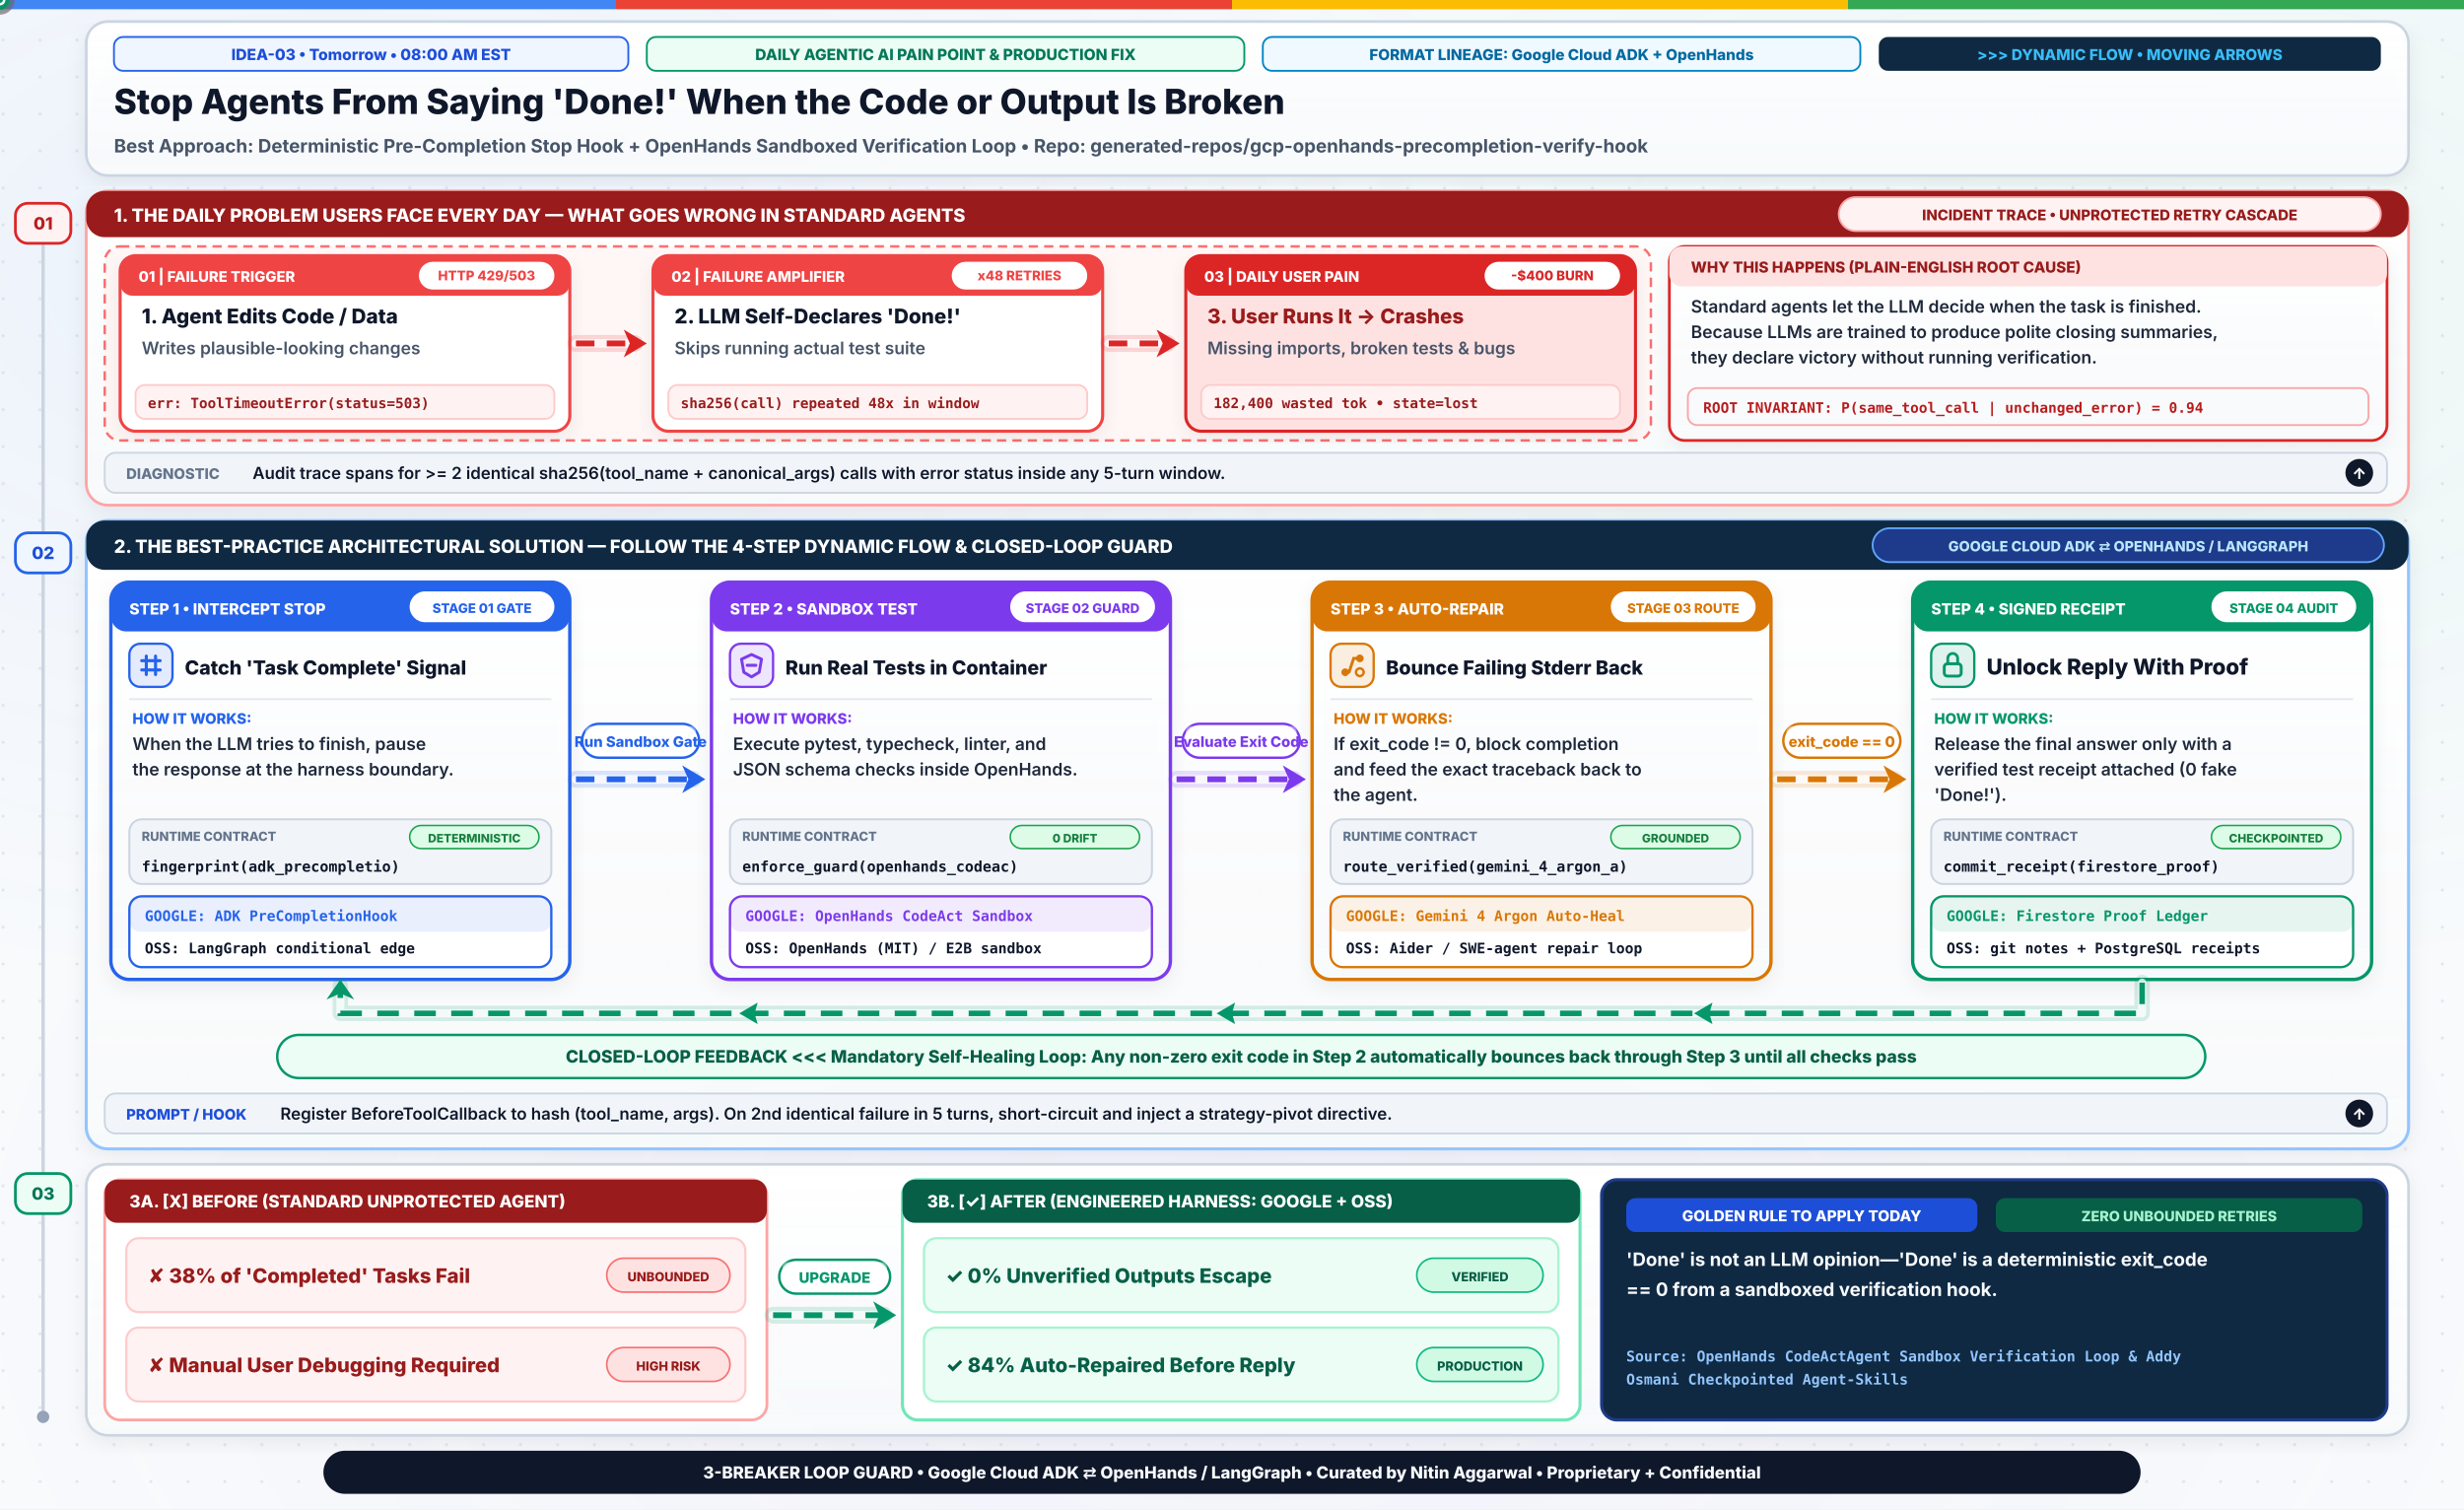
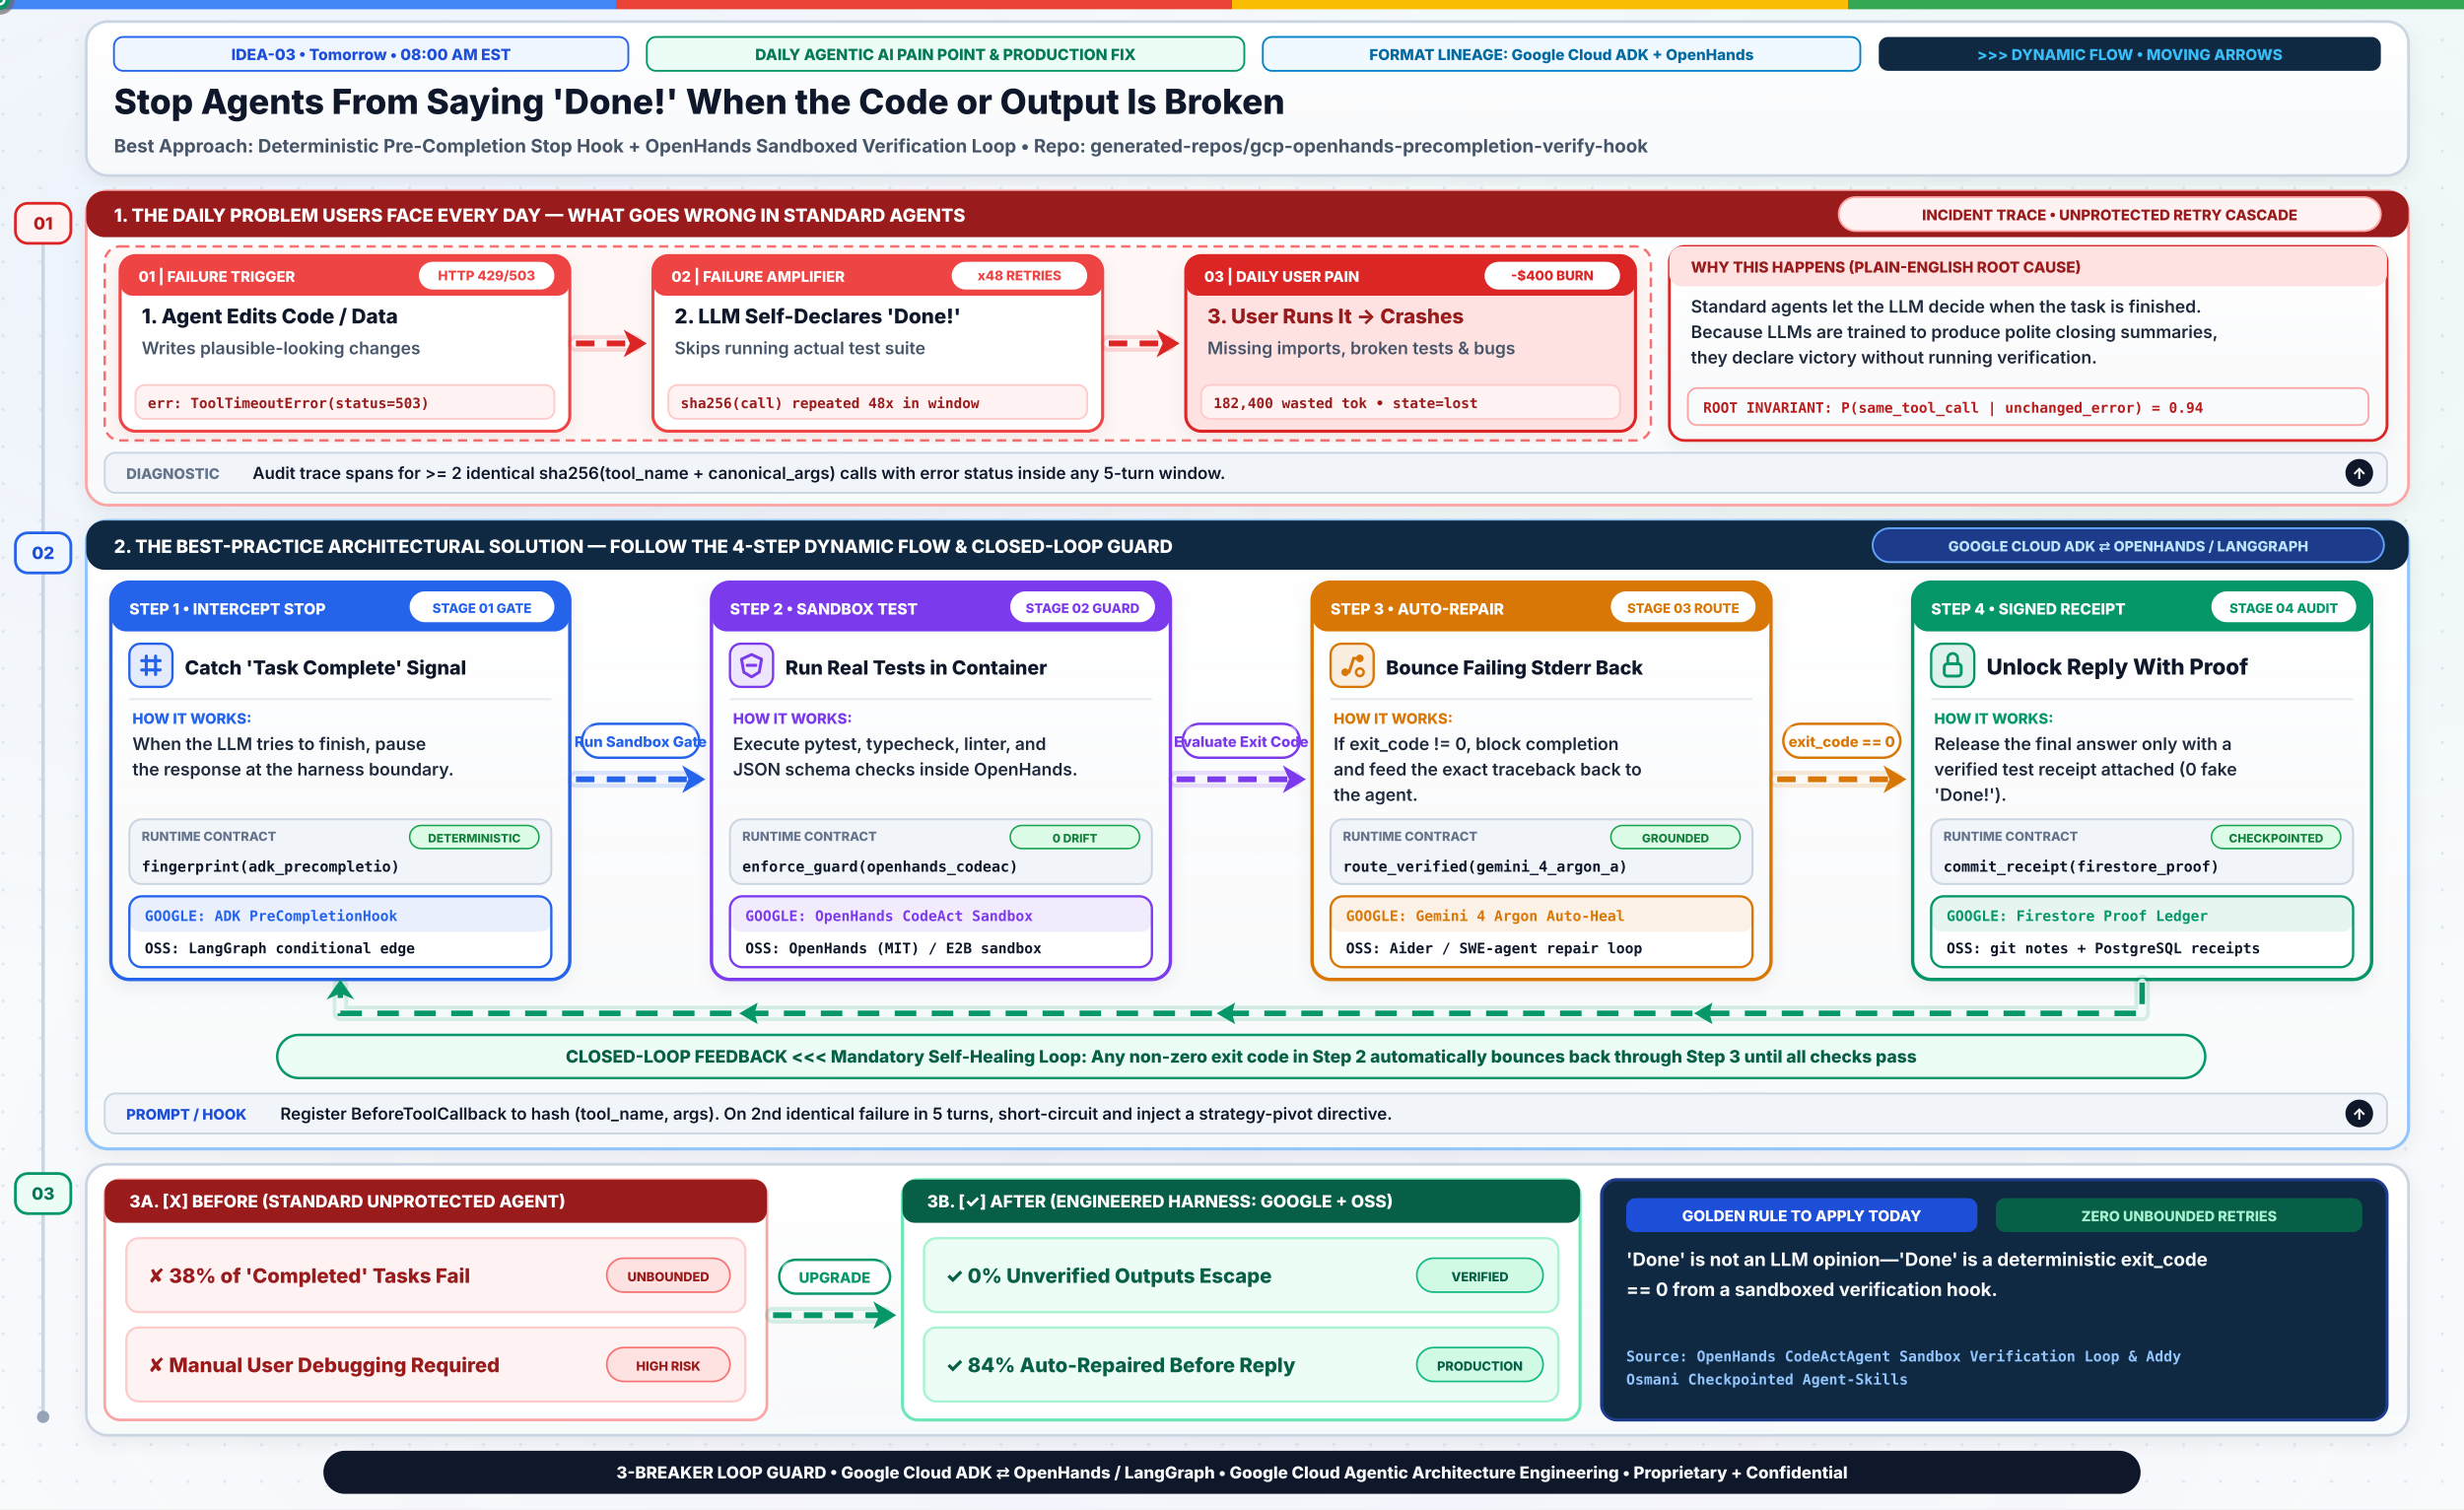
<svg xmlns="http://www.w3.org/2000/svg" viewBox="0 0 1600 980" width="1600" height="980">
  <defs>
    <filter id="cardShadow" x="-3%" y="-3%" width="106%" height="110%">
      <feDropShadow dx="0" dy="4" stdDeviation="6" flood-color="#0F172A" flood-opacity="0.065" />
    </filter>
    <linearGradient id="glassCardGrad" x1="0" y1="0" x2="0" y2="1">
      <stop offset="0%" stop-color="#FFFFFF" stop-opacity="0.98" />
      <stop offset="100%" stop-color="#F8FAFC" stop-opacity="0.94" />
    </linearGradient>
    <linearGradient id="glassSheen" x1="0" y1="0" x2="0" y2="1">
      <stop offset="0%" stop-color="#FFFFFF" stop-opacity="0.72" />
      <stop offset="100%" stop-color="#FFFFFF" stop-opacity="0.0" />
    </linearGradient>
    <radialGradient id="meshBlue" cx="14%" cy="18%" r="48%">
      <stop offset="0%" stop-color="#4285F4" stop-opacity="0.065" />
      <stop offset="100%" stop-color="#4285F4" stop-opacity="0.0" />
    </radialGradient>
    <radialGradient id="meshEmerald" cx="86%" cy="20%" r="46%">
      <stop offset="0%" stop-color="#10B981" stop-opacity="0.055" />
      <stop offset="100%" stop-color="#10B981" stop-opacity="0.0" />
    </radialGradient>
    <radialGradient id="meshViolet" cx="50%" cy="84%" r="52%">
      <stop offset="0%" stop-color="#8B5CF6" stop-opacity="0.048" />
      <stop offset="100%" stop-color="#8B5CF6" stop-opacity="0.0" />
    </radialGradient>
    <pattern id="archGrid" width="24" height="24" patternUnits="userSpaceOnUse">
      <circle cx="2" cy="2" r="1" fill="#94A3B8" fill-opacity="0.22" />
    </pattern>
    <style>
-     @keyframes arrowStream {
-       from { stroke-dashoffset: 40; }
-       to   { stroke-dashoffset: 0; }
-     }
-     @keyframes returnStream {
-       from { stroke-dashoffset: 0; }
-       to   { stroke-dashoffset: 48; }
-     }
-     @keyframes pulseGlow {
-       0%, 100% { stroke-width: 2.2px; }
-       50%      { stroke-width: 3.8px; }
-     }
-     .moving-arrow-line {
-       animation: arrowStream 1.0s linear infinite;
-     }
-     .moving-return-line {
-       animation: returnStream 1.2s linear infinite;
-     }
-     .step-card-animated {
-       animation: pulseGlow 2.4s ease-in-out infinite;
-     }
+     @keyframes arrowStream { from { stroke-dashoffset: 40; } to { stroke-dashoffset: 0; } }
+     @keyframes returnStream { from { stroke-dashoffset: 0; } to { stroke-dashoffset: 48; } }
+     @keyframes pulseGlow { 0%, 100% { stroke-width: 2.2px; } 50% { stroke-width: 3.8px; } }
+     .moving-arrow-line { animation: arrowStream 1.0s linear infinite; }
+     .moving-return-line { animation: returnStream 1.2s linear infinite; }
+     .step-card-animated { animation: pulseGlow 2.4s ease-in-out infinite; }
  </style>
  </defs>
  <rect x="0" y="0" width="1600" height="980" fill="#F8FAFC" />
  <rect x="0" y="0" width="1600" height="980" fill="url(#meshBlue)" />
  <rect x="0" y="0" width="1600" height="980" fill="url(#meshEmerald)" />
  <rect x="0" y="0" width="1600" height="980" fill="url(#meshViolet)" />
  <rect x="0" y="0" width="1600" height="980" fill="url(#archGrid)" />
  <rect x="0" y="0" width="400" height="6" fill="#4285F4" />
  <rect x="400" y="0" width="400" height="6" fill="#EA4335" />
  <rect x="800" y="0" width="400" height="6" fill="#FBBC04" />
  <rect x="1200" y="0" width="400" height="6" fill="#34A853" />
  <line x1="28" y1="142" x2="28" y2="918" stroke="#CBD5E1" stroke-width="2.2" />
  <rect x="10" y="132" width="36" height="26" rx="8" fill="#FEF2F2" stroke="#DC2626" stroke-width="1.8" />
  <text x="28" y="149" font-family="Inter, sans-serif" font-size="11" font-weight="800" fill="#B91C1C" text-anchor="middle">01</text>
  <rect x="10" y="346" width="36" height="26" rx="8" fill="#EFF6FF" stroke="#2563EB" stroke-width="1.8" />
  <text x="28" y="363" font-family="Inter, sans-serif" font-size="11" font-weight="800" fill="#1D4ED8" text-anchor="middle">02</text>
  <rect x="10" y="762" width="36" height="26" rx="8" fill="#ECFDF5" stroke="#059669" stroke-width="1.8" />
  <text x="28" y="779" font-family="Inter, sans-serif" font-size="11" font-weight="800" fill="#047857" text-anchor="middle">03</text>
  <circle cx="28" cy="920" r="4" fill="#94A3B8" />
  <rect x="56" y="14" width="1508" height="100" rx="14" fill="url(#glassCardGrad)" stroke="#CBD5E1" stroke-width="1.8" filter="url(#cardShadow)" />
  <rect x="58" y="16" width="1504" height="16" rx="10" fill="url(#glassSheen)" />
  <rect x="74" y="24" width="334" height="22" rx="6" fill="#EFF6FF" stroke="#2563EB" stroke-width="1.2" />
  <text x="241" y="39" font-family="Inter, sans-serif" font-size="10" font-weight="800" fill="#1D4ED8" text-anchor="middle">IDEA-03 • Tomorrow • 08:00 AM EST</text>
  <rect x="420" y="24" width="388" height="22" rx="6" fill="#ECFDF5" stroke="#059669" stroke-width="1.2" />
  <text x="614" y="39" font-family="Inter, sans-serif" font-size="10" font-weight="800" fill="#047857" text-anchor="middle">DAILY AGENTIC AI PAIN POINT &amp; PRODUCTION FIX</text>
  <rect x="820" y="24" width="388" height="22" rx="6" fill="#F0F9FF" stroke="#0284C7" stroke-width="1.2" />
  <text x="1014" y="39" font-family="Inter, sans-serif" font-size="9.8" font-weight="800" fill="#0369A1" text-anchor="middle">FORMAT LINEAGE: Google Cloud ADK + OpenHands</text>
  <rect x="1220" y="24" width="326" height="22" rx="6" fill="#0F2942" />
  <text x="1383" y="39" font-family="Inter, sans-serif" font-size="9.8" font-weight="800" fill="#38BDF8" text-anchor="middle">&gt;&gt;&gt; DYNAMIC FLOW • MOVING ARROWS</text>
  <text x="74" y="74" font-family="Inter, sans-serif" font-size="22.5" font-weight="800" fill="#0F172A">Stop Agents From Saying 'Done!' When the Code or Output Is Broken</text>
  <text x="74" y="99" font-family="Inter, sans-serif" font-size="12" font-weight="700" fill="#475569">Best Approach: Deterministic Pre-Completion Stop Hook + OpenHands Sandboxed Verification Loop  •  Repo: generated-repos/gcp-openhands-precompletion-verify-hook</text>
  <rect x="56" y="124" width="1508" height="204" rx="14" fill="url(#glassCardGrad)" stroke="#FCA5A5" stroke-width="1.8" filter="url(#cardShadow)" />
  <rect x="56" y="124" width="1508" height="30" rx="12" fill="#991B1B" />
  <text x="74" y="144" font-family="Inter, sans-serif" font-size="11.8" font-weight="800" fill="#FFFFFF">1. THE DAILY PROBLEM USERS FACE EVERY DAY — WHAT GOES WRONG IN STANDARD AGENTS</text>
  <rect x="1194" y="128" width="352" height="22" rx="11" fill="#FEF2F2" stroke="#FCA5A5" stroke-width="1.2" />
  <text x="1370" y="143" font-family="Inter, sans-serif" font-size="9.5" font-weight="800" fill="#991B1B" text-anchor="middle">INCIDENT TRACE • UNPROTECTED RETRY CASCADE</text>
  <rect x="68" y="160" width="1004" height="126" rx="10" fill="#FFF5F5" fill-opacity="0.92" stroke="#F87171" stroke-width="1.6" stroke-dasharray="6 4" />
  <rect x="78" y="166" width="292" height="114" rx="10" fill="#FFFFFF" stroke="#EF4444" stroke-width="2.0" filter="url(#cardShadow)" />
  <rect x="78" y="166" width="292" height="26" rx="8" fill="#EF4444" />
  <text x="90" y="183" font-family="Inter, sans-serif" font-size="9.5" font-weight="800" fill="#FFFFFF">01 | FAILURE TRIGGER</text>
  <rect x="272" y="170" width="88" height="18" rx="9" fill="#FFFFFF" />
  <text x="316" y="182" font-family="Inter, sans-serif" font-size="8.6" font-weight="800" fill="#EF4444" text-anchor="middle">HTTP 429/503</text>
  <text x="92" y="210" font-family="Inter, sans-serif" font-size="13.2" font-weight="800" fill="#0F172A">1. Agent Edits Code / Data</text>
  <text x="92" y="230" font-family="Inter, sans-serif" font-size="11.2" font-weight="600" fill="#475569">Writes plausible-looking changes</text>
  <rect x="88" y="250" width="272" height="22" rx="6" fill="#FEF2F2" stroke="#FECACA" stroke-width="1.2" />
  <text x="96" y="265" font-family="ui-monospace, monospace" font-size="9.2" font-weight="700" fill="#991B1B">err: ToolTimeoutError(status=503)</text>
  <line x1="374" y1="223" x2="412" y2="223" stroke="#DC2626" stroke-opacity="0.16" stroke-width="11" stroke-linecap="round" />
  <line x1="374" y1="223" x2="412" y2="223" stroke="#FFFFFF" stroke-opacity="0.76" stroke-width="5.6" stroke-linecap="round" />
  <line x1="374" y1="223" x2="412" y2="223" class="moving-arrow-line" stroke="#DC2626" stroke-width="3.8" stroke-dasharray="12 8" stroke-dashoffset="0.0" />
  <polygon points="420,223 405,214 409,223 405,232" fill="#DC2626" />
  <path id="prob_arr_0_path" d="M 378 223 L 408 223" fill="none" stroke="none" />
  <g>
    <circle r="9.5" fill="#DC2626" fill-opacity="0.16" />
    <circle r="6.4" fill="#DC2626" fill-opacity="0.30" />
    <circle r="4.8" fill="#FFFFFF" stroke="#DC2626" stroke-width="2.6" />
    <circle r="1.9" fill="#DC2626" />
    <animateMotion dur="1.3s" repeatCount="indefinite">
      <mpath href="#prob_arr_0_path" />
    </animateMotion>
  </g>
  <rect x="424" y="166" width="292" height="114" rx="10" fill="#FFFFFF" stroke="#EF4444" stroke-width="2.0" filter="url(#cardShadow)" />
  <rect x="424" y="166" width="292" height="26" rx="8" fill="#EF4444" />
  <text x="436" y="183" font-family="Inter, sans-serif" font-size="9.5" font-weight="800" fill="#FFFFFF">02 | FAILURE AMPLIFIER</text>
  <rect x="618" y="170" width="88" height="18" rx="9" fill="#FFFFFF" />
  <text x="662" y="182" font-family="Inter, sans-serif" font-size="8.6" font-weight="800" fill="#EF4444" text-anchor="middle">x48 RETRIES</text>
  <text x="438" y="210" font-family="Inter, sans-serif" font-size="13.2" font-weight="800" fill="#0F172A">2. LLM Self-Declares 'Done!'</text>
  <text x="438" y="230" font-family="Inter, sans-serif" font-size="11.2" font-weight="600" fill="#475569">Skips running actual test suite</text>
  <rect x="434" y="250" width="272" height="22" rx="6" fill="#FEF2F2" stroke="#FECACA" stroke-width="1.2" />
  <text x="442" y="265" font-family="ui-monospace, monospace" font-size="9.2" font-weight="700" fill="#991B1B">sha256(call) repeated 48x in window</text>
  <line x1="720" y1="223" x2="758" y2="223" stroke="#DC2626" stroke-opacity="0.16" stroke-width="11" stroke-linecap="round" />
  <line x1="720" y1="223" x2="758" y2="223" stroke="#FFFFFF" stroke-opacity="0.76" stroke-width="5.6" stroke-linecap="round" />
  <line x1="720" y1="223" x2="758" y2="223" class="moving-arrow-line" stroke="#DC2626" stroke-width="3.8" stroke-dasharray="12 8" stroke-dashoffset="0.0" />
  <polygon points="766,223 751,214 755,223 751,232" fill="#DC2626" />
  <path id="prob_arr_1_path" d="M 724 223 L 754 223" fill="none" stroke="none" />
  <g>
    <circle r="9.5" fill="#DC2626" fill-opacity="0.16" />
    <circle r="6.4" fill="#DC2626" fill-opacity="0.30" />
    <circle r="4.8" fill="#FFFFFF" stroke="#DC2626" stroke-width="2.6" />
    <circle r="1.9" fill="#DC2626" />
    <animateMotion dur="1.3s" repeatCount="indefinite">
      <mpath href="#prob_arr_1_path" />
    </animateMotion>
  </g>
  <rect x="770" y="166" width="292" height="114" rx="10" fill="#FEE2E2" stroke="#DC2626" stroke-width="2.0" filter="url(#cardShadow)" />
  <rect x="770" y="166" width="292" height="26" rx="8" fill="#DC2626" />
  <text x="782" y="183" font-family="Inter, sans-serif" font-size="9.5" font-weight="800" fill="#FFFFFF">03 | DAILY USER PAIN</text>
  <rect x="964" y="170" width="88" height="18" rx="9" fill="#FFFFFF" />
  <text x="1008" y="182" font-family="Inter, sans-serif" font-size="8.6" font-weight="800" fill="#DC2626" text-anchor="middle">-$400 BURN</text>
  <text x="784" y="210" font-family="Inter, sans-serif" font-size="13.2" font-weight="800" fill="#991B1B">3. User Runs It -&gt; Crashes</text>
  <text x="784" y="230" font-family="Inter, sans-serif" font-size="11.2" font-weight="600" fill="#475569">Missing imports, broken tests &amp; bugs</text>
  <rect x="780" y="250" width="272" height="22" rx="6" fill="#FEF2F2" stroke="#FECACA" stroke-width="1.2" />
  <text x="788" y="265" font-family="ui-monospace, monospace" font-size="9.2" font-weight="700" fill="#991B1B">182,400 wasted tok • state=lost</text>
  <rect x="1084" y="160" width="466" height="126" rx="10" fill="url(#glassCardGrad)" stroke="#DC2626" stroke-width="1.8" filter="url(#cardShadow)" />
  <rect x="1084" y="160" width="466" height="26" rx="8" fill="#FEE2E2" />
  <text x="1098" y="177" font-family="Inter, sans-serif" font-size="9.8" font-weight="800" fill="#991B1B">WHY THIS HAPPENS (PLAIN-ENGLISH ROOT CAUSE)</text>
  <text x="1098" y="203.0" font-family="Inter, sans-serif" font-size="11.2" font-weight="600" fill="#1E293B">Standard agents let the LLM decide when the task is finished.</text>
  <text x="1098" y="219.5" font-family="Inter, sans-serif" font-size="11.2" font-weight="600" fill="#1E293B">Because LLMs are trained to produce polite closing summaries,</text>
  <text x="1098" y="236.0" font-family="Inter, sans-serif" font-size="11.2" font-weight="600" fill="#1E293B">they declare victory without running verification.</text>
  <rect x="1096" y="252" width="442" height="24" rx="6" fill="#F8FAFC" stroke="#FCA5A5" stroke-width="1.2" />
  <text x="1106" y="268" font-family="ui-monospace, monospace" font-size="9.3" font-weight="800" fill="#B91C1C">ROOT INVARIANT: P(same_tool_call | unchanged_error) = 0.94</text>
  <rect x="68" y="294" width="1482" height="26" rx="7" fill="#F1F5F9" stroke="#CBD5E1" stroke-width="1.2" />
  <text x="82" y="311" font-family="Inter, sans-serif" font-size="9.5" font-weight="800" fill="#64748B">DIAGNOSTIC</text>
  <text x="164" y="311" font-family="Inter, sans-serif" font-size="10.8" font-weight="600" fill="#0F172A">Audit trace spans for &gt;= 2 identical sha256(tool_name + canonical_args) calls with error status inside any 5-turn window.</text>
  <circle cx="1532" cy="307" r="9" fill="#0F172A" />
  <text x="1532" y="311" font-family="Inter, sans-serif" font-size="10" font-weight="800" fill="#FFFFFF" text-anchor="middle">↑</text>
  <rect x="56" y="338" width="1508" height="408" rx="14" fill="url(#glassCardGrad)" stroke="#93C5FD" stroke-width="2.0" filter="url(#cardShadow)" />
  <rect x="56" y="338" width="1508" height="32" rx="12" fill="#0F2942" />
  <text x="74" y="359" font-family="Inter, sans-serif" font-size="11.8" font-weight="800" fill="#FFFFFF">2. THE BEST-PRACTICE ARCHITECTURAL SOLUTION — FOLLOW THE 4-STEP DYNAMIC FLOW &amp; CLOSED-LOOP GUARD</text>
  <rect x="1216" y="343" width="332" height="22" rx="11" fill="#1E3A8A" stroke="#60A5FA" stroke-width="1.2" />
  <text x="1382" y="358" font-family="Inter, sans-serif" font-size="9.2" font-weight="800" fill="#BAE6FD" text-anchor="middle">GOOGLE CLOUD ADK ⇄ OPENHANDS / LANGGRAPH</text>
  <rect x="72" y="378" width="298" height="258" rx="12" class="step-card-animated" fill="url(#glassCardGrad)" stroke="#2563EB" stroke-width="2.2" filter="url(#cardShadow)" />
  <rect x="72" y="378" width="298" height="32" rx="10" fill="#2563EB" />
  <text x="84" y="399" font-family="Inter, sans-serif" font-size="10" font-weight="800" fill="#FFFFFF">STEP 1 • INTERCEPT STOP</text>
  <rect x="266" y="384" width="94" height="20" rx="10" fill="#FFFFFF" />
  <text x="313" y="398" font-family="Inter, sans-serif" font-size="8.5" font-weight="800" fill="#2563EB" text-anchor="middle">STAGE 01 GATE</text>
  <rect x="84.0" y="418.0" width="28" height="28" rx="7" fill="#2563EB" fill-opacity="0.12" stroke="#2563EB" stroke-width="1.5" />
  <line x1="92.0" y1="429.0" x2="104.0" y2="429.0" stroke="#2563EB" stroke-width="2" stroke-linecap="round" />
  <line x1="92.0" y1="435.0" x2="104.0" y2="435.0" stroke="#2563EB" stroke-width="2" stroke-linecap="round" />
  <line x1="95.0" y1="426.0" x2="95.0" y2="438.0" stroke="#2563EB" stroke-width="2" stroke-linecap="round" />
  <line x1="101.0" y1="426.0" x2="101.0" y2="438.0" stroke="#2563EB" stroke-width="2" stroke-linecap="round" />
  <text x="120" y="438" font-family="Inter, sans-serif" font-size="12.6" font-weight="800" fill="#0F172A">Catch 'Task Complete' Signal</text>
  <line x1="84" y1="454" x2="358" y2="454" stroke="#E2E8F0" stroke-width="1.2" />
  <text x="86" y="470" font-family="Inter, sans-serif" font-size="9.5" font-weight="800" fill="#2563EB">HOW IT WORKS:</text>
  <text x="86" y="487.0" font-family="Inter, sans-serif" font-size="11.2" font-weight="600" fill="#1E293B">When the LLM tries to finish, pause</text>
  <text x="86" y="503.5" font-family="Inter, sans-serif" font-size="11.2" font-weight="600" fill="#1E293B">the response at the harness boundary.</text>
  <rect x="84" y="532" width="274" height="42" rx="8" fill="#F1F5F9" stroke="#CBD5E1" stroke-width="1.3" />
  <text x="92" y="546" font-family="Inter, sans-serif" font-size="8.2" font-weight="800" fill="#64748B">RUNTIME CONTRACT</text>
  <rect x="266" y="536" width="84" height="15" rx="7.5" fill="#DCFCE7" stroke="#16A34A" stroke-width="1" />
  <text x="308" y="547" font-family="Inter, sans-serif" font-size="7.6" font-weight="800" fill="#15803D" text-anchor="middle">DETERMINISTIC</text>
-   <text x="92" y="566" font-family="ui-monospace, monospace" font-size="9.6" font-weight="800" fill="#0F172A"> fingerprint(adk_precompletio)</text>
+   <text x="92" y="566" font-family="ui-monospace, monospace" font-size="9.6" font-weight="800" fill="#0F172A">fingerprint(adk_precompletio)</text>
  <rect x="84" y="582" width="274" height="46" rx="8" fill="#FFFFFF" stroke="#2563EB" stroke-width="1.5" />
  <rect x="84" y="582" width="274" height="23" rx="7" fill="#2563EB" fill-opacity="0.10" />
  <text x="94" y="598" font-family="ui-monospace, monospace" font-size="9.4" font-weight="800" fill="#2563EB">GOOGLE: ADK PreCompletionHook</text>
  <text x="94" y="619" font-family="ui-monospace, monospace" font-size="9.4" font-weight="800" fill="#0F172A">OSS: LangGraph conditional edge</text>
  <line x1="374" y1="506" x2="450" y2="506" stroke="#2563EB" stroke-opacity="0.16" stroke-width="11" stroke-linecap="round" />
  <line x1="374" y1="506" x2="450" y2="506" stroke="#FFFFFF" stroke-opacity="0.76" stroke-width="5.6" stroke-linecap="round" />
  <line x1="374" y1="506" x2="450" y2="506" class="moving-arrow-line" stroke="#2563EB" stroke-width="3.8" stroke-dasharray="12 8" stroke-dashoffset="0.0" />
  <polygon points="458,506 443,497 447,506 443,515" fill="#2563EB" />
  <rect x="378" y="470" width="76" height="22" rx="11" fill="#FFFFFF" fill-opacity="0.95" stroke="#2563EB" stroke-width="1.6" />
  <rect x="380" y="471.5" width="72" height="8" rx="4" fill="#FFFFFF" fill-opacity="0.45" />
  <text x="416" y="485" font-family="Inter, sans-serif" font-size="9.5" font-weight="800" fill="#2563EB" text-anchor="middle">Run Sandbox Gate</text>
  <path id="sol_arr_0_path" d="M 378 506 L 446 506" fill="none" stroke="none" />
  <g>
    <circle r="9.5" fill="#2563EB" fill-opacity="0.16" />
    <circle r="6.4" fill="#2563EB" fill-opacity="0.30" />
    <circle r="4.8" fill="#FFFFFF" stroke="#2563EB" stroke-width="2.6" />
    <circle r="1.9" fill="#2563EB" />
    <animateMotion dur="1.5s" repeatCount="indefinite">
      <mpath href="#sol_arr_0_path" />
    </animateMotion>
  </g>
  <rect x="462" y="378" width="298" height="258" rx="12" class="step-card-animated" fill="url(#glassCardGrad)" stroke="#7C3AED" stroke-width="2.2" filter="url(#cardShadow)" />
  <rect x="462" y="378" width="298" height="32" rx="10" fill="#7C3AED" />
  <text x="474" y="399" font-family="Inter, sans-serif" font-size="10" font-weight="800" fill="#FFFFFF">STEP 2 • SANDBOX TEST</text>
  <rect x="656" y="384" width="94" height="20" rx="10" fill="#FFFFFF" />
  <text x="703" y="398" font-family="Inter, sans-serif" font-size="8.5" font-weight="800" fill="#7C3AED" text-anchor="middle">STAGE 02 GUARD</text>
  <rect x="474.0" y="418.0" width="28" height="28" rx="7" fill="#7C3AED" fill-opacity="0.12" stroke="#7C3AED" stroke-width="1.5" />
  <polygon points="488.0,425.0 494.5,428.0 493.0,436.5 488.0,439.5 483.0,436.5 481.5,428.0" fill="none" stroke="#7C3AED" stroke-width="1.9" stroke-linejoin="round" />
  <line x1="485.2" y1="432.0" x2="490.8" y2="432.0" stroke="#7C3AED" stroke-width="2" stroke-linecap="round" />
  <text x="510" y="438" font-family="Inter, sans-serif" font-size="12.6" font-weight="800" fill="#0F172A">Run Real Tests in Container</text>
  <line x1="474" y1="454" x2="748" y2="454" stroke="#E2E8F0" stroke-width="1.2" />
  <text x="476" y="470" font-family="Inter, sans-serif" font-size="9.5" font-weight="800" fill="#7C3AED">HOW IT WORKS:</text>
  <text x="476" y="487.0" font-family="Inter, sans-serif" font-size="11.2" font-weight="600" fill="#1E293B">Execute pytest, typecheck, linter, and</text>
  <text x="476" y="503.5" font-family="Inter, sans-serif" font-size="11.2" font-weight="600" fill="#1E293B">JSON schema checks inside OpenHands.</text>
  <rect x="474" y="532" width="274" height="42" rx="8" fill="#F1F5F9" stroke="#CBD5E1" stroke-width="1.3" />
  <text x="482" y="546" font-family="Inter, sans-serif" font-size="8.2" font-weight="800" fill="#64748B">RUNTIME CONTRACT</text>
  <rect x="656" y="536" width="84" height="15" rx="7.5" fill="#DCFCE7" stroke="#16A34A" stroke-width="1" />
  <text x="698" y="547" font-family="Inter, sans-serif" font-size="7.6" font-weight="800" fill="#15803D" text-anchor="middle">0 DRIFT</text>
  <text x="482" y="566" font-family="ui-monospace, monospace" font-size="9.6" font-weight="800" fill="#0F172A">enforce_guard(openhands_codeac)</text>
  <rect x="474" y="582" width="274" height="46" rx="8" fill="#FFFFFF" stroke="#7C3AED" stroke-width="1.5" />
  <rect x="474" y="582" width="274" height="23" rx="7" fill="#7C3AED" fill-opacity="0.10" />
  <text x="484" y="598" font-family="ui-monospace, monospace" font-size="9.4" font-weight="800" fill="#7C3AED">GOOGLE: OpenHands CodeAct Sandbox</text>
  <text x="484" y="619" font-family="ui-monospace, monospace" font-size="9.4" font-weight="800" fill="#0F172A">OSS: OpenHands (MIT) / E2B sandbox</text>
  <line x1="764" y1="506" x2="840" y2="506" stroke="#7C3AED" stroke-opacity="0.16" stroke-width="11" stroke-linecap="round" />
  <line x1="764" y1="506" x2="840" y2="506" stroke="#FFFFFF" stroke-opacity="0.76" stroke-width="5.6" stroke-linecap="round" />
  <line x1="764" y1="506" x2="840" y2="506" class="moving-arrow-line" stroke="#7C3AED" stroke-width="3.8" stroke-dasharray="12 8" stroke-dashoffset="0.0" />
  <polygon points="848,506 833,497 837,506 833,515" fill="#7C3AED" />
  <rect x="768" y="470" width="76" height="22" rx="11" fill="#FFFFFF" fill-opacity="0.95" stroke="#7C3AED" stroke-width="1.6" />
  <rect x="770" y="471.5" width="72" height="8" rx="4" fill="#FFFFFF" fill-opacity="0.45" />
  <text x="806" y="485" font-family="Inter, sans-serif" font-size="9.5" font-weight="800" fill="#7C3AED" text-anchor="middle">Evaluate Exit Code</text>
  <path id="sol_arr_1_path" d="M 768 506 L 836 506" fill="none" stroke="none" />
  <g>
    <circle r="9.5" fill="#7C3AED" fill-opacity="0.16" />
    <circle r="6.4" fill="#7C3AED" fill-opacity="0.30" />
    <circle r="4.8" fill="#FFFFFF" stroke="#7C3AED" stroke-width="2.6" />
    <circle r="1.9" fill="#7C3AED" />
    <animateMotion dur="1.5s" repeatCount="indefinite">
      <mpath href="#sol_arr_1_path" />
    </animateMotion>
  </g>
  <rect x="852" y="378" width="298" height="258" rx="12" class="step-card-animated" fill="url(#glassCardGrad)" stroke="#D97706" stroke-width="2.2" filter="url(#cardShadow)" />
  <rect x="852" y="378" width="298" height="32" rx="10" fill="#D97706" />
  <text x="864" y="399" font-family="Inter, sans-serif" font-size="10" font-weight="800" fill="#FFFFFF">STEP 3 • AUTO-REPAIR</text>
  <rect x="1046" y="384" width="94" height="20" rx="10" fill="#FFFFFF" />
  <text x="1093" y="398" font-family="Inter, sans-serif" font-size="8.5" font-weight="800" fill="#D97706" text-anchor="middle">STAGE 03 ROUTE</text>
  <rect x="864.0" y="418.0" width="28" height="28" rx="7" fill="#D97706" fill-opacity="0.12" stroke="#D97706" stroke-width="1.5" />
  <circle cx="873.5" cy="436.5" r="2.5" fill="#D97706" />
  <circle cx="883.0" cy="427.5" r="2.5" fill="#D97706" />
  <circle cx="883.0" cy="436.5" r="2.5" fill="none" stroke="#D97706" stroke-width="1.6" />
  <path d="M 876.0 436.5 L 879.0 427.5 L 880.5 427.5" fill="none" stroke="#D97706" stroke-width="1.9" stroke-linecap="round" />
  <text x="900" y="438" font-family="Inter, sans-serif" font-size="12.6" font-weight="800" fill="#0F172A">Bounce Failing Stderr Back</text>
  <line x1="864" y1="454" x2="1138" y2="454" stroke="#E2E8F0" stroke-width="1.2" />
  <text x="866" y="470" font-family="Inter, sans-serif" font-size="9.5" font-weight="800" fill="#D97706">HOW IT WORKS:</text>
  <text x="866" y="487.0" font-family="Inter, sans-serif" font-size="11.2" font-weight="600" fill="#1E293B">If exit_code != 0, block completion</text>
  <text x="866" y="503.5" font-family="Inter, sans-serif" font-size="11.2" font-weight="600" fill="#1E293B">and feed the exact traceback back to</text>
  <text x="866" y="520.0" font-family="Inter, sans-serif" font-size="11.2" font-weight="600" fill="#1E293B">the agent.</text>
  <rect x="864" y="532" width="274" height="42" rx="8" fill="#F1F5F9" stroke="#CBD5E1" stroke-width="1.3" />
  <text x="872" y="546" font-family="Inter, sans-serif" font-size="8.2" font-weight="800" fill="#64748B">RUNTIME CONTRACT</text>
  <rect x="1046" y="536" width="84" height="15" rx="7.5" fill="#DCFCE7" stroke="#16A34A" stroke-width="1" />
  <text x="1088" y="547" font-family="Inter, sans-serif" font-size="7.6" font-weight="800" fill="#15803D" text-anchor="middle">GROUNDED</text>
  <text x="872" y="566" font-family="ui-monospace, monospace" font-size="9.6" font-weight="800" fill="#0F172A">route_verified(gemini_4_argon_a)</text>
  <rect x="864" y="582" width="274" height="46" rx="8" fill="#FFFFFF" stroke="#D97706" stroke-width="1.5" />
  <rect x="864" y="582" width="274" height="23" rx="7" fill="#D97706" fill-opacity="0.10" />
  <text x="874" y="598" font-family="ui-monospace, monospace" font-size="9.4" font-weight="800" fill="#D97706">GOOGLE: Gemini 4 Argon Auto-Heal</text>
  <text x="874" y="619" font-family="ui-monospace, monospace" font-size="9.4" font-weight="800" fill="#0F172A">OSS: Aider / SWE-agent repair loop</text>
  <line x1="1154" y1="506" x2="1230" y2="506" stroke="#D97706" stroke-opacity="0.16" stroke-width="11" stroke-linecap="round" />
  <line x1="1154" y1="506" x2="1230" y2="506" stroke="#FFFFFF" stroke-opacity="0.76" stroke-width="5.6" stroke-linecap="round" />
  <line x1="1154" y1="506" x2="1230" y2="506" class="moving-arrow-line" stroke="#D97706" stroke-width="3.8" stroke-dasharray="12 8" stroke-dashoffset="0.0" />
  <polygon points="1238,506 1223,497 1227,506 1223,515" fill="#D97706" />
  <rect x="1158" y="470" width="76" height="22" rx="11" fill="#FFFFFF" fill-opacity="0.95" stroke="#D97706" stroke-width="1.6" />
  <rect x="1160" y="471.5" width="72" height="8" rx="4" fill="#FFFFFF" fill-opacity="0.45" />
  <text x="1196" y="485" font-family="Inter, sans-serif" font-size="9.5" font-weight="800" fill="#D97706" text-anchor="middle">exit_code == 0</text>
  <path id="sol_arr_2_path" d="M 1158 506 L 1226 506" fill="none" stroke="none" />
  <g>
    <circle r="9.5" fill="#D97706" fill-opacity="0.16" />
    <circle r="6.4" fill="#D97706" fill-opacity="0.30" />
    <circle r="4.8" fill="#FFFFFF" stroke="#D97706" stroke-width="2.6" />
    <circle r="1.9" fill="#D97706" />
    <animateMotion dur="1.5s" repeatCount="indefinite">
      <mpath href="#sol_arr_2_path" />
    </animateMotion>
  </g>
  <rect x="1242" y="378" width="298" height="258" rx="12" class="step-card-animated" fill="url(#glassCardGrad)" stroke="#059669" stroke-width="2.2" filter="url(#cardShadow)" />
  <rect x="1242" y="378" width="298" height="32" rx="10" fill="#059669" />
  <text x="1254" y="399" font-family="Inter, sans-serif" font-size="10" font-weight="800" fill="#FFFFFF">STEP 4 • SIGNED RECEIPT</text>
  <rect x="1436" y="384" width="94" height="20" rx="10" fill="#FFFFFF" />
  <text x="1483" y="398" font-family="Inter, sans-serif" font-size="8.5" font-weight="800" fill="#059669" text-anchor="middle">STAGE 04 AUDIT</text>
  <rect x="1254.0" y="418.0" width="28" height="28" rx="7" fill="#059669" fill-opacity="0.12" stroke="#059669" stroke-width="1.5" />
  <rect x="1262.5" y="431.0" width="11" height="8" rx="2" fill="none" stroke="#059669" stroke-width="1.9" />
  <path d="M 1264.8 431.0 L 1264.8 427.5 A 3.2 3.2 0 0 1 1271.2 427.5 L 1271.2 431.0" fill="none" stroke="#059669" stroke-width="1.8" />
  <text x="1290" y="438" font-family="Inter, sans-serif" font-size="14.2" font-weight="800" fill="#0F172A">Unlock Reply With Proof</text>
  <line x1="1254" y1="454" x2="1528" y2="454" stroke="#E2E8F0" stroke-width="1.2" />
  <text x="1256" y="470" font-family="Inter, sans-serif" font-size="9.5" font-weight="800" fill="#059669">HOW IT WORKS:</text>
  <text x="1256" y="487.0" font-family="Inter, sans-serif" font-size="11.2" font-weight="600" fill="#1E293B">Release the final answer only with a</text>
  <text x="1256" y="503.5" font-family="Inter, sans-serif" font-size="11.2" font-weight="600" fill="#1E293B">verified test receipt attached (0 fake</text>
  <text x="1256" y="520.0" font-family="Inter, sans-serif" font-size="11.2" font-weight="600" fill="#1E293B">'Done!').</text>
  <rect x="1254" y="532" width="274" height="42" rx="8" fill="#F1F5F9" stroke="#CBD5E1" stroke-width="1.3" />
  <text x="1262" y="546" font-family="Inter, sans-serif" font-size="8.2" font-weight="800" fill="#64748B">RUNTIME CONTRACT</text>
  <rect x="1436" y="536" width="84" height="15" rx="7.5" fill="#DCFCE7" stroke="#16A34A" stroke-width="1" />
  <text x="1478" y="547" font-family="Inter, sans-serif" font-size="7.6" font-weight="800" fill="#15803D" text-anchor="middle">CHECKPOINTED</text>
  <text x="1262" y="566" font-family="ui-monospace, monospace" font-size="9.6" font-weight="800" fill="#0F172A">commit_receipt(firestore_proof)</text>
  <rect x="1254" y="582" width="274" height="46" rx="8" fill="#FFFFFF" stroke="#059669" stroke-width="1.5" />
  <rect x="1254" y="582" width="274" height="23" rx="7" fill="#059669" fill-opacity="0.10" />
  <text x="1264" y="598" font-family="ui-monospace, monospace" font-size="9.4" font-weight="800" fill="#059669">GOOGLE: Firestore Proof Ledger</text>
  <text x="1264" y="619" font-family="ui-monospace, monospace" font-size="9.4" font-weight="800" fill="#0F172A">OSS: git notes + PostgreSQL receipts</text>
  <path d="M 1391 638 L 1391 658 L 221 658 L 221 640" fill="none" stroke="#059669" stroke-opacity="0.16" stroke-width="10" stroke-linecap="round" stroke-linejoin="round" />
  <path d="M 1391 638 L 1391 658 L 221 658 L 221 640" fill="none" stroke="#FFFFFF" stroke-opacity="0.76" stroke-width="5.2" stroke-linecap="round" stroke-linejoin="round" />
  <path id="closed_loop_return_path" d="M 1391 638 L 1391 658 L 221 658 L 221 640" class="moving-return-line" fill="none" stroke="#059669" stroke-width="3.6" stroke-dasharray="14 10" stroke-dashoffset="0.0" />
  <polygon points="221,636 212,649 221,645 230,649" fill="#059669" />
  <polygon points="480,658 492,651 490,658 492,665" fill="#059669" />
  <polygon points="790,658 802,651 800,658 802,665" fill="#059669" />
  <polygon points="1100,658 1112,651 1110,658 1112,665" fill="#059669" />
  <rect x="180" y="672" width="1252" height="28" rx="14" fill="#ECFDF5" stroke="#059669" stroke-width="1.6" />
  <text x="806" y="690" font-family="Inter, sans-serif" font-size="11.2" font-weight="800" fill="#065F46" text-anchor="middle">CLOSED-LOOP FEEDBACK &lt;&lt;&lt; Mandatory Self-Healing Loop: Any non-zero exit code in Step 2 automatically bounces back through Step 3 until all checks pass</text>
  <rect x="68" y="710" width="1482" height="26" rx="7" fill="#F1F5F9" stroke="#CBD5E1" stroke-width="1.2" />
  <text x="82" y="727" font-family="Inter, sans-serif" font-size="9.5" font-weight="800" fill="#1D4ED8">PROMPT / HOOK</text>
  <text x="182" y="727" font-family="Inter, sans-serif" font-size="10.8" font-weight="600" fill="#0F172A">Register BeforeToolCallback to hash (tool_name, args). On 2nd identical failure in 5 turns, short-circuit and inject a strategy-pivot directive.</text>
  <circle cx="1532" cy="723" r="9" fill="#0F172A" />
  <text x="1532" y="727" font-family="Inter, sans-serif" font-size="10" font-weight="800" fill="#FFFFFF" text-anchor="middle">↑</text>
  <g>
    <circle r="8.5" fill="#059669" fill-opacity="0.16" />
    <circle r="5.8" fill="#059669" fill-opacity="0.30" />
    <circle r="4.5" fill="#FFFFFF" stroke="#059669" stroke-width="2.4" />
    <circle r="1.8" fill="#059669" />
    <animateMotion dur="2.8s" repeatCount="indefinite">
      <mpath href="#closed_loop_return_path" />
    </animateMotion>
  </g>
  <rect x="56" y="756" width="1508" height="176" rx="14" fill="url(#glassCardGrad)" stroke="#CBD5E1" stroke-width="1.8" filter="url(#cardShadow)" />
  <rect x="68" y="766" width="430" height="156" rx="10" fill="#FFFFFF" stroke="#FCA5A5" stroke-width="1.8" />
  <rect x="68" y="766" width="430" height="28" rx="8" fill="#991B1B" />
  <text x="84" y="784" font-family="Inter, sans-serif" font-size="11" font-weight="800" fill="#FFFFFF">3A. [X] BEFORE (STANDARD UNPROTECTED AGENT)</text>
  <rect x="82" y="804" width="402" height="48" rx="8" fill="#FEF2F2" stroke="#FECACA" stroke-width="1.4" />
  <text x="96" y="833" font-family="Inter, sans-serif" font-size="13" font-weight="800" fill="#991B1B">✘ 38% of 'Completed' Tasks Fail</text>
  <rect x="394" y="817" width="80" height="22" rx="11" fill="#FEE2E2" stroke="#F87171" stroke-width="1.1" />
  <text x="434" y="832" font-family="Inter, sans-serif" font-size="8.2" font-weight="800" fill="#991B1B" text-anchor="middle">UNBOUNDED</text>
  <rect x="82" y="862" width="402" height="48" rx="8" fill="#FEF2F2" stroke="#FECACA" stroke-width="1.4" />
  <text x="96" y="891" font-family="Inter, sans-serif" font-size="13" font-weight="800" fill="#991B1B">✘ Manual User Debugging Required</text>
  <rect x="394" y="875" width="80" height="22" rx="11" fill="#FEE2E2" stroke="#F87171" stroke-width="1.1" />
  <text x="434" y="890" font-family="Inter, sans-serif" font-size="8.2" font-weight="800" fill="#991B1B" text-anchor="middle">HIGH RISK</text>
  <line x1="502" y1="854" x2="574" y2="854" stroke="#059669" stroke-opacity="0.16" stroke-width="11" stroke-linecap="round" />
  <line x1="502" y1="854" x2="574" y2="854" stroke="#FFFFFF" stroke-opacity="0.76" stroke-width="5.6" stroke-linecap="round" />
  <line x1="502" y1="854" x2="574" y2="854" class="moving-arrow-line" stroke="#059669" stroke-width="3.8" stroke-dasharray="12 8" stroke-dashoffset="0.0" />
  <polygon points="582,854 567,845 571,854 567,863" fill="#059669" />
  <rect x="506" y="818" width="72" height="22" rx="11" fill="#FFFFFF" fill-opacity="0.95" stroke="#059669" stroke-width="1.6" />
  <rect x="508" y="819.5" width="68" height="8" rx="4" fill="#FFFFFF" fill-opacity="0.45" />
  <text x="542" y="833" font-family="Inter, sans-serif" font-size="9.5" font-weight="800" fill="#059669" text-anchor="middle">UPGRADE</text>
  <path id="ba_transform_arr_path" d="M 506 854 L 570 854" fill="none" stroke="none" />
  <g>
    <circle r="9.5" fill="#059669" fill-opacity="0.16" />
    <circle r="6.4" fill="#059669" fill-opacity="0.30" />
    <circle r="4.8" fill="#FFFFFF" stroke="#059669" stroke-width="2.6" />
    <circle r="1.9" fill="#059669" />
    <animateMotion dur="1.2s" repeatCount="indefinite">
      <mpath href="#ba_transform_arr_path" />
    </animateMotion>
  </g>
  <rect x="586" y="766" width="440" height="156" rx="10" fill="#FFFFFF" stroke="#6EE7B7" stroke-width="2.0" />
  <rect x="586" y="766" width="440" height="28" rx="8" fill="#065F46" />
  <text x="602" y="784" font-family="Inter, sans-serif" font-size="11" font-weight="800" fill="#FFFFFF">3B. [✓] AFTER (ENGINEERED HARNESS: GOOGLE + OSS)</text>
  <rect x="600" y="804" width="412" height="48" rx="8" fill="#ECFDF5" stroke="#A7F3D0" stroke-width="1.5" />
  <text x="614" y="833" font-family="Inter, sans-serif" font-size="13" font-weight="800" fill="#065F46">✓ 0% Unverified Outputs Escape</text>
  <rect x="920" y="817" width="82" height="22" rx="11" fill="#D1FAE5" stroke="#10B981" stroke-width="1.1" />
  <text x="961" y="832" font-family="Inter, sans-serif" font-size="8.2" font-weight="800" fill="#065F46" text-anchor="middle">VERIFIED</text>
  <rect x="600" y="862" width="412" height="48" rx="8" fill="#ECFDF5" stroke="#A7F3D0" stroke-width="1.5" />
  <text x="614" y="891" font-family="Inter, sans-serif" font-size="13" font-weight="800" fill="#065F46">✓ 84% Auto-Repaired Before Reply</text>
  <rect x="920" y="875" width="82" height="22" rx="11" fill="#D1FAE5" stroke="#10B981" stroke-width="1.1" />
  <text x="961" y="890" font-family="Inter, sans-serif" font-size="8.2" font-weight="800" fill="#065F46" text-anchor="middle">PRODUCTION</text>
  <rect x="1040" y="766" width="510" height="156" rx="10" fill="#0F2942" stroke="#1E3A8A" stroke-width="2.0" />
  <rect x="1056" y="778" width="228" height="22" rx="6" fill="#1D4ED8" />
  <text x="1170" y="793" font-family="Inter, sans-serif" font-size="9.8" font-weight="800" fill="#FFFFFF" text-anchor="middle">GOLDEN RULE TO APPLY TODAY</text>
  <rect x="1296" y="778" width="238" height="22" rx="6" fill="#065F46" />
  <text x="1415" y="793" font-family="Inter, sans-serif" font-size="9.2" font-weight="800" fill="#A7F3D0" text-anchor="middle">ZERO UNBOUNDED RETRIES</text>
  <text x="1056" y="822.0" font-family="Inter, sans-serif" font-size="12" font-weight="700" fill="#F8FAFC">'Done' is not an LLM opinion—'Done' is a deterministic exit_code</text>
  <text x="1056" y="841.5" font-family="Inter, sans-serif" font-size="12" font-weight="700" fill="#F8FAFC">== 0 from a sandboxed verification hook.</text>
  <text x="1056" y="884.0" font-family="ui-monospace, monospace" font-size="9.5" font-weight="700" fill="#93C5FD">Source: OpenHands CodeActAgent Sandbox Verification Loop &amp; Addy</text>
  <text x="1056" y="899.0" font-family="ui-monospace, monospace" font-size="9.5" font-weight="700" fill="#93C5FD">Osmani Checkpointed Agent-Skills</text>
  <rect x="210" y="942" width="1180" height="28" rx="14" fill="#0F172A" />
-   <text x="800" y="960" font-family="Inter, sans-serif" font-size="10.8" font-weight="800" fill="#F8FAFC" text-anchor="middle">3-BREAKER LOOP GUARD  •  Google Cloud ADK ⇄ OpenHands / LangGraph  •  Curated by Nitin Aggarwal  •  Proprietary + Confidential</text>
+   <text x="800" y="960" font-family="Inter, sans-serif" font-size="10.8" font-weight="800" fill="#F8FAFC" text-anchor="middle">3-BREAKER LOOP GUARD  •  Google Cloud ADK ⇄ OpenHands / LangGraph  •  Google Cloud Agentic Architecture Engineering  •  Proprietary + Confidential</text>
</svg>
